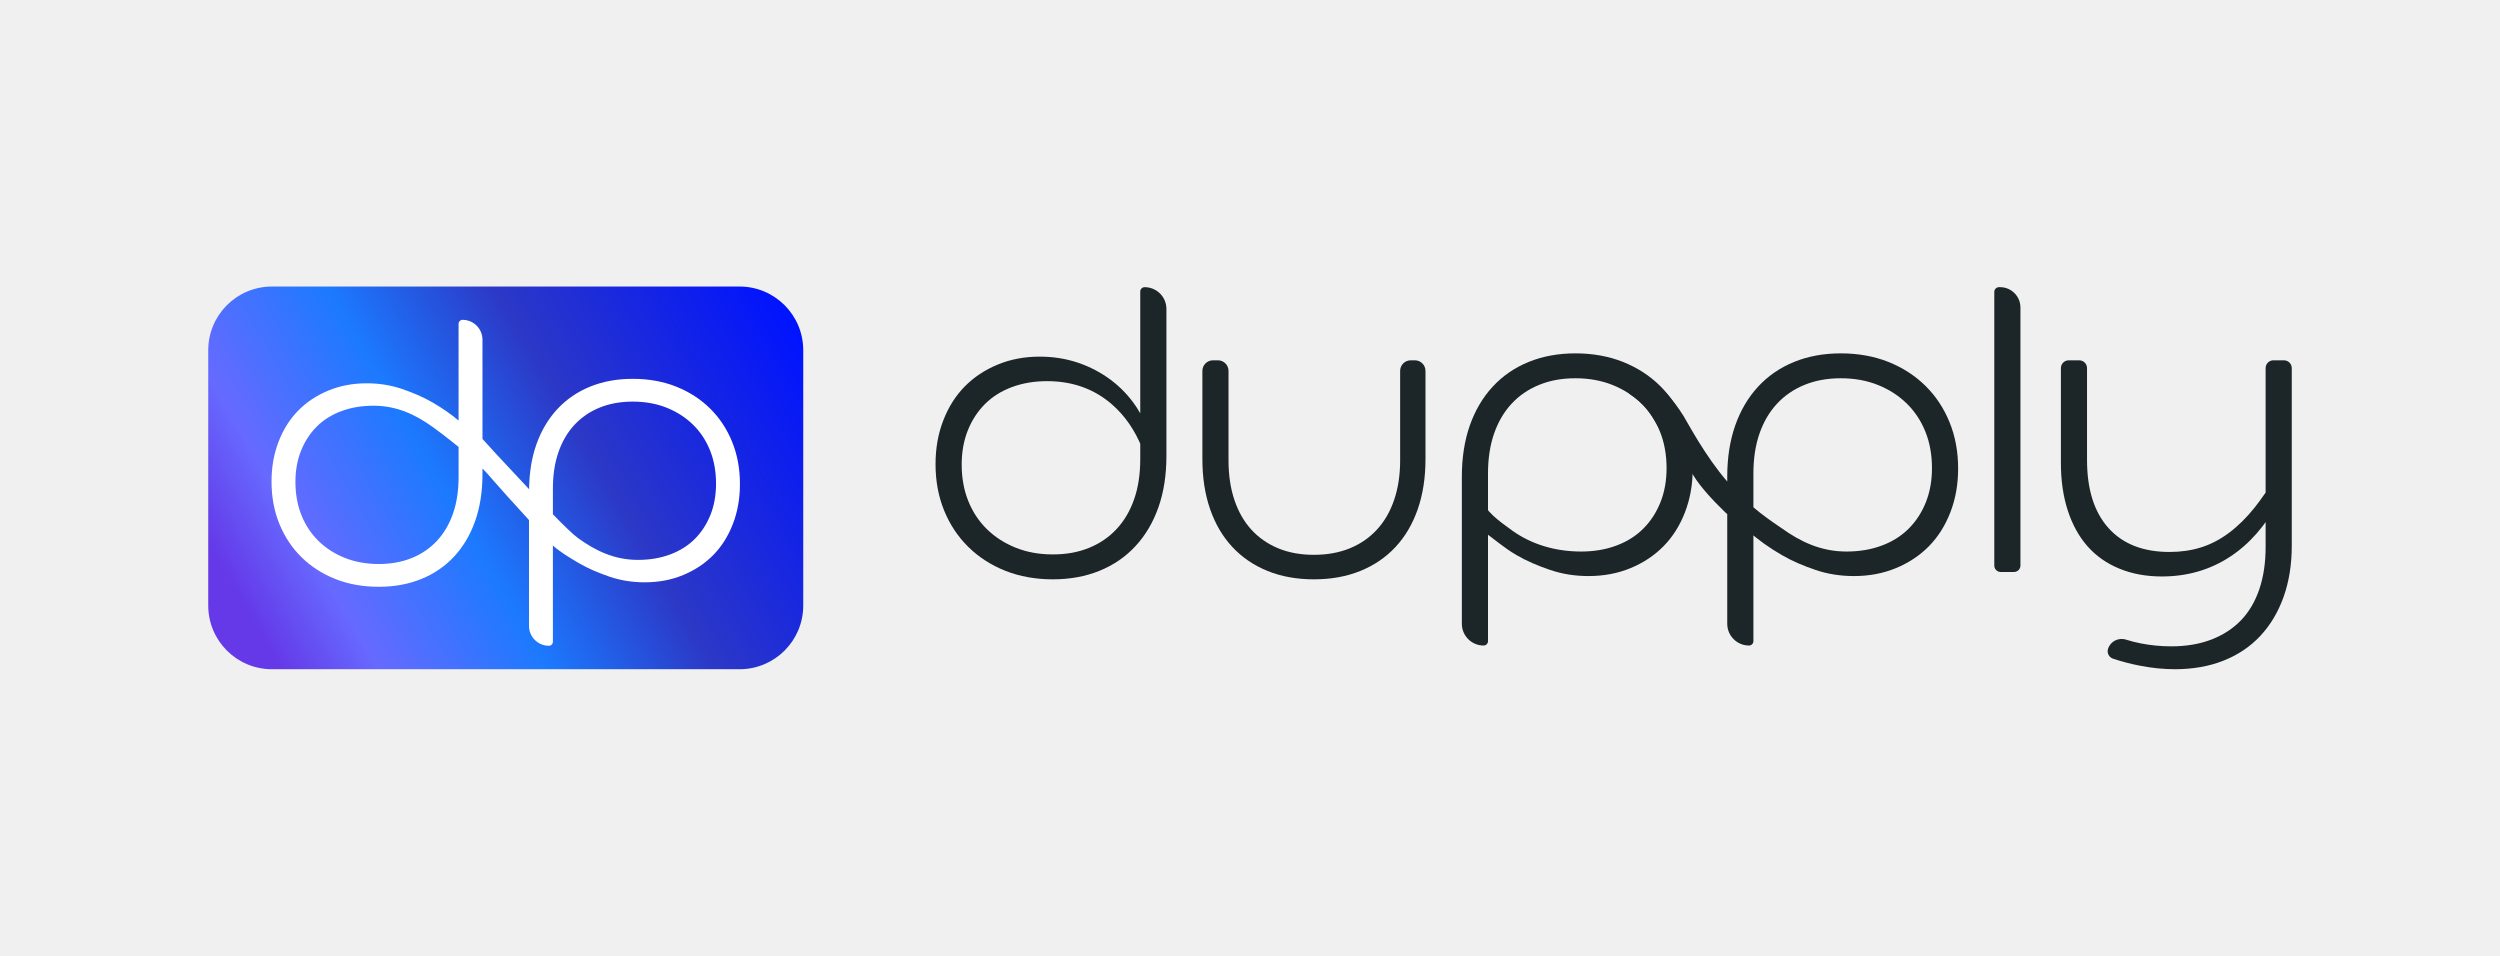
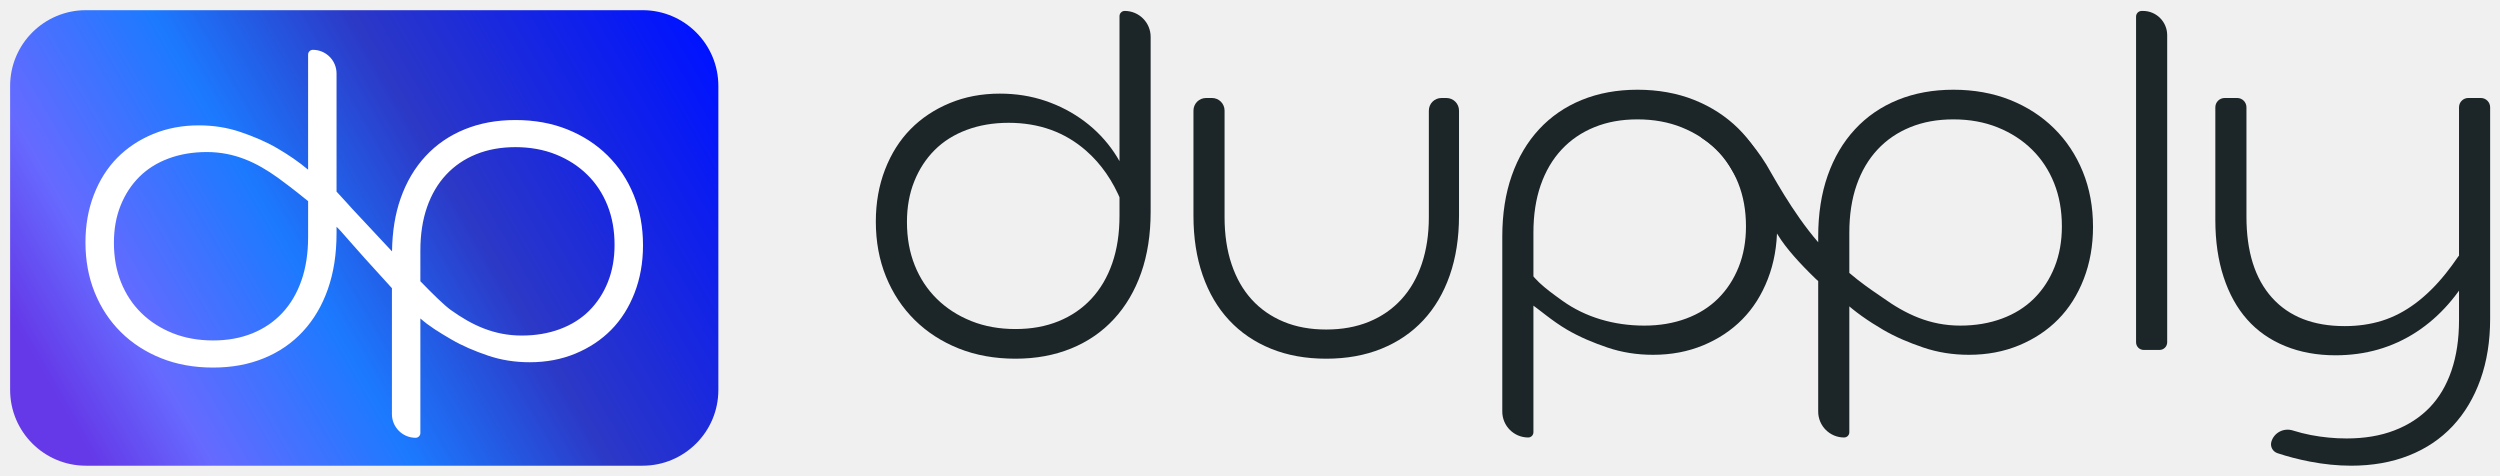
- <svg xmlns="http://www.w3.org/2000/svg" id="Camada_1" data-name="Camada 1" viewBox="0 0 3642.32 1392.49">
+ <svg xmlns="http://www.w3.org/2000/svg" id="Camada_1" data-name="Camada 1" viewBox="291 405 3060 582">
  <defs>
    <linearGradient id="Gradiente_sem_nome_4562" data-name="Gradiente sem nome 4562" x1="320.43" y1="936.65" x2="1153.22" y2="455.84" gradientUnits="userSpaceOnUse">
      <stop offset=".06" stop-color="#6539e8" />
      <stop offset=".19" stop-color="#666aff" />
      <stop offset=".41" stop-color="#1c7aff" />
      <stop offset=".63" stop-color="#2c38c6" />
      <stop offset="1" stop-color="#0013ff" />
    </linearGradient>
  </defs>
  <g>
    <path d="M2548.2,940.49c-17.52,0-31.73-14.2-31.73-31.73v-214.15c0-27.78,3.87-52.68,11.61-74.72,7.74-22.03,18.86-40.88,33.34-56.55,14.49-15.69,31.95-27.69,52.39-36.02,20.45-8.33,43.17-12.5,68.17-12.5s48.52,4.17,69.36,12.5c20.84,8.34,38.8,19.95,53.88,34.83,15.09,14.88,26.79,32.54,35.13,52.99,8.33,20.44,12.5,42.96,12.5,67.57,0,23.01-3.77,44.25-11.31,63.7-7.54,19.45-17.95,35.92-31.25,49.41-13.29,13.49-29.26,24.11-47.93,31.85-18.65,7.74-39.09,11.61-61.32,11.61-19.84,0-38.49-2.98-55.96-8.93-17.46-5.95-33.8-12.74-49.22-21.75-18.52-10.82-34.58-22.14-47.62-34.15-11.93-10.99-24.89-18.59-35.07-28.4-18.98-18.29-36.49-37.68-45.75-53.03-18.57-30.8-38.3-48.65-49.75-68.39-13.5-23.29-19.35-34.83-44.3-51.23-.6-.39,9.39-28.93,9.41-29.58,0,0,20.63,6.66,26.02,11.25,12.46,10.63,27.85,24.98,44.19,51.35,6.19,9.99,31.44,58.22,63.49,95.09,34.72,39.95,67.53,59.68,78.88,67.8,28.13,20.14,57.65,34.23,94.96,34.23,18.66,0,35.72-2.88,51.2-8.63,15.48-5.75,28.57-13.99,39.29-24.7,10.72-10.72,19.05-23.52,25-38.4,5.95-14.88,8.93-31.46,8.93-49.71,0-19.45-3.17-37.12-9.53-52.99-6.34-15.88-15.38-29.57-27.09-41.08-11.7-11.52-25.69-20.54-41.97-27.09-16.27-6.55-34.32-9.82-54.17-9.82s-37,3.17-52.69,9.52c-15.67,6.35-29.07,15.48-40.18,27.39-11.1,11.91-19.65,26.39-25.6,43.46-5.96,17.06-8.93,36.51-8.93,58.35v244.26c0,3.52-2.86,6.38-6.38,6.38Z" style="fill: #1c2628;" />
    <path d="M2161.53,940.49c-17.52,0-31.73-14.2-31.73-31.73v-214.15c0-27.78,3.87-52.68,11.61-74.72,7.74-22.03,18.86-40.88,33.34-56.55,14.49-15.69,31.95-27.69,52.39-36.02,20.45-8.33,43.17-12.5,68.17-12.5s48.52,4.17,69.36,12.5c20.84,8.34,38.8,19.95,53.88,34.83,15.09,14.88,26.79,32.54,35.13,52.99,8.33,20.44,12.5,42.96,12.5,67.57,0,23.01-3.77,44.25-11.31,63.7-7.54,19.45-17.95,35.92-31.25,49.41-13.29,13.49-29.26,24.11-47.93,31.85-18.65,7.74-39.09,11.61-61.32,11.61-19.84,0-38.49-2.98-55.96-8.93-17.46-5.95-33.8-12.74-49.22-21.75-18.52-10.82-33.1-23.99-47.62-34.15-17.3-12.11-.93-15.4-24.51-34.48-.5-.41-3.34-40.59-3.32-41.24,0,0,1.78-9.69,6.68-4.58,18.07,18.84,15.4,22.39,18.64,33.49,4.84,16.59,22.97,30.2,44.37,45.51,28.13,20.14,62.92,30.39,100.22,30.39,18.66,0,35.72-2.88,51.2-8.63,15.48-5.75,28.57-13.99,39.29-24.7,10.72-10.72,19.05-23.52,25-38.4,5.95-14.88,8.93-31.46,8.93-49.71,0-19.45-3.17-37.12-9.53-52.99-6.34-15.88-15.38-29.57-27.09-41.08-11.7-11.52-25.69-20.54-41.97-27.09-16.27-6.55-34.32-9.82-54.17-9.82s-37,3.17-52.69,9.52c-15.67,6.35-29.07,15.48-40.18,27.39-11.1,11.91-19.65,26.39-25.6,43.46-5.96,17.06-8.93,36.51-8.93,58.35v244.26c0,3.52-2.86,6.38-6.38,6.38h0Z" style="fill: #1c2628;" />
    <path d="M1774.46,524.94c8.51,0,15.41,6.9,15.41,15.41v130.45c0,21.43,2.87,40.69,8.63,57.75,5.75,17.07,13.99,31.46,24.7,43.17,10.72,11.71,23.71,20.74,39,27.09,15.27,6.35,32.64,9.52,52.09,9.52s36.91-3.17,52.39-9.52c15.48-6.35,28.67-15.48,39.59-27.39,10.91-11.91,19.25-26.39,25.01-43.46,5.74-17.06,8.63-36.11,8.63-57.15v-130.45c0-8.51,6.9-15.41,15.41-15.41h6.1c8.51,0,15.41,6.9,15.41,15.41v128.66c0,27-3.77,51.3-11.31,72.93-7.54,21.64-18.36,39.99-32.44,55.07-14.09,15.09-31.16,26.7-51.2,34.83-20.05,8.13-42.57,12.2-67.57,12.2s-47.53-4.07-67.57-12.2c-20.05-8.13-37.12-19.74-51.2-34.83-14.1-15.08-24.91-33.43-32.44-55.07-7.55-21.63-11.31-45.93-11.31-72.93v-128.66c0-8.51,6.9-15.41,15.41-15.41h7.29Z" style="fill: #1c2628;" />
    <path d="M2912.42,418.38h1.57c16.37,0,29.65,13.27,29.65,29.65v375.94c0,5.17-4.19,9.36-9.36,9.36h-19.38c-5.17,0-9.36-4.19-9.36-9.36v-398.7c0-3.8,3.08-6.89,6.89-6.89Z" style="fill: #1c2628;" />
    <path d="M3320.48,725.69c0,1.88-.45,3.75-1.33,5.41-18.46,34.87-41.92,61.6-70.41,80.21-29.17,19.05-62.21,28.57-99.12,28.57-22.62,0-43.16-3.77-61.62-11.31-18.46-7.54-33.94-18.35-46.44-32.45-12.5-14.08-22.13-31.45-28.87-52.09-6.75-20.63-10.12-43.85-10.12-69.65v-138.05c0-6.29,5.1-11.38,11.38-11.38h15.33c6.29,0,11.38,5.1,11.38,11.38v133.88c0,42.87,10.42,75.91,31.26,99.12,20.84,23.22,50.5,34.83,89,34.83,16.27,0,31.45-2.18,45.54-6.55,14.08-4.37,27.68-11.4,40.78-21.13,13.1-9.73,25.6-22.03,37.51-36.92,5-6.25,10-13.04,15-20.37,6.28-9.21,20.72-4.64,20.72,6.5h0ZM3312.22,524.94h15.33c6.29,0,11.38,5.1,11.38,11.38v258.9c0,27.39-3.97,52.19-11.91,74.42-7.94,22.22-19.25,41.17-33.93,56.85-14.69,15.68-32.55,27.69-53.58,36.02-21.04,8.33-44.65,12.5-70.85,12.5-16.28,0-33.14-1.69-50.6-5.06-13.63-2.64-26.76-6.05-39.42-10.25-5.91-1.96-9.25-8.19-7.45-14.16h0c3.36-11.14,15.2-17.13,26.3-13.62,7.22,2.28,14.57,4.14,22.06,5.58,14.48,2.77,29.07,4.17,43.76,4.17,21.83,0,41.28-3.27,58.35-9.82,17.06-6.55,31.45-15.88,43.16-27.98,11.7-12.11,20.63-27.19,26.79-45.25,6.15-18.06,9.23-38.59,9.23-61.62v-260.69c0-6.29,5.1-11.38,11.38-11.38Z" style="fill: #1c2628;" />
    <path d="M1667.66,418.38c17.52,0,31.73,14.2,31.73,31.73v214.15c0,27.78-3.87,52.68-11.61,74.72-7.74,22.03-18.86,40.88-33.34,56.55-14.49,15.69-31.95,27.69-52.39,36.02-20.45,8.33-43.17,12.5-68.17,12.5s-48.52-4.17-69.36-12.5c-20.84-8.34-38.8-19.95-53.88-34.83-15.09-14.88-26.79-32.54-35.13-52.99-8.33-20.44-12.5-42.96-12.5-67.57,0-23.01,3.77-44.25,11.31-63.7,7.54-19.45,17.95-35.92,31.25-49.41,13.29-13.49,29.26-24.11,47.93-31.85,18.65-7.74,39.09-11.61,61.32-11.61,19.84,0,38.49,2.98,55.96,8.93,17.46,5.95,33.34,14.29,47.63,25,14.29,10.72,26.39,23.43,36.32,38.1,9.74,14.43,16.8,30.38,21.19,47.87.16.63.22,1.28.2,1.93l-.32,8.12c-.27,6.8-9.66,8.54-12.23,2.24-10.35-25.35-24.71-46.1-43.08-62.23-26-22.82-57.65-34.23-94.96-34.23-18.66,0-35.72,2.88-51.2,8.63-15.48,5.75-28.57,13.99-39.29,24.7-10.72,10.72-19.05,23.52-25,38.4-5.95,14.88-8.93,31.46-8.93,49.71,0,19.45,3.17,37.12,9.53,52.99,6.34,15.88,15.38,29.57,27.09,41.08,11.7,11.52,25.69,20.54,41.97,27.09,16.27,6.55,34.32,9.82,54.17,9.82s37-3.17,52.69-9.52c15.67-6.35,29.07-15.48,40.18-27.39,11.1-11.91,19.65-26.39,25.6-43.46,5.96-17.06,8.93-36.51,8.93-58.35v-244.26c0-3.52,2.86-6.38,6.38-6.38h0Z" style="fill: #1c2628;" />
  </g>
  <rect x="303.39" y="417.46" width="866.88" height="557.56" rx="92.79" ry="92.79" style="fill: url(#Gradiente_sem_nome_4562);" />
  <path d="M1066.62,643.58c-7.62-18.68-18.31-34.81-32.09-48.41-13.78-13.6-30.19-24.2-49.23-31.82-19.04-7.61-40.15-11.42-63.37-11.42s-43.6,3.81-62.28,11.42c-18.67,7.62-34.62,18.58-47.87,32.91-13.23,14.32-23.39,31.54-30.46,51.67-6.74,19.18-10.16,40.82-10.48,64.77-16.3-17.42-33.16-35.62-48.54-51.93-6.16-6.54-8.63-9.84-19.37-21.26v-144.54c0-16.01-12.98-28.99-28.99-28.99-3.22,0-5.83,2.61-5.83,5.83v140.89c-10.79-9.13-23.38-17.85-37.71-26.22-14.09-8.23-29.02-14.43-44.97-19.87-15.96-5.44-33-8.16-51.13-8.16-20.31,0-38.98,3.54-56.02,10.61-17.05,7.07-31.64,16.78-43.79,29.1-12.15,12.33-21.67,27.38-28.56,45.15-6.89,17.77-10.33,37.17-10.33,58.2,0,22.49,3.81,43.06,11.42,61.74,7.62,18.68,18.31,34.81,32.09,48.41,13.78,13.6,30.19,24.21,49.23,31.82,19.04,7.61,40.15,11.42,63.37,11.42s43.6-3.81,62.28-11.42c18.67-7.62,34.62-18.58,47.87-32.91,13.23-14.32,23.39-31.54,30.46-51.67,7.07-20.13,10.61-42.88,10.61-68.26v-8.06c7.51,6.95,11.83,14.16,67.78,75.14v154.14c0,16.01,12.98,28.99,28.99,28.99,3.22,0,5.83-2.61,5.83-5.83v-140.24c10.39,9.33,23.56,17.31,37.71,25.58,14.09,8.23,29.02,14.43,44.97,19.87,15.96,5.44,33,8.16,51.13,8.16,20.31,0,38.98-3.54,56.02-10.61,17.05-7.07,31.64-16.78,43.79-29.1,12.15-12.33,21.67-27.38,28.56-45.15,6.89-17.77,10.33-37.17,10.33-58.2,0-22.49-3.81-43.06-11.42-61.74ZM659.96,748.28c-5.44,15.59-13.24,28.83-23.39,39.71-10.15,10.88-22.4,19.22-36.71,25.02-14.33,5.8-30.38,8.7-48.14,8.7s-34.63-2.99-49.49-8.97c-14.87-5.98-27.66-14.23-38.35-24.75-10.7-10.51-18.95-23.02-24.75-37.53-5.81-14.5-8.7-30.64-8.7-48.41,0-16.67,2.72-31.82,8.16-45.41,5.44-13.6,13.05-25.29,22.84-35.08,9.79-9.79,21.76-17.31,35.9-22.57,14.14-5.25,29.73-7.89,46.78-7.89,34.08,0,61.05,12.88,86.76,31.28,6.24,4.47,20.19,14.92,37.26,28.82v43.79c0,19.95-2.72,37.72-8.16,53.31ZM1035.07,750.18c-5.44,13.6-13.05,25.29-22.84,35.08-9.79,9.79-21.76,17.31-35.9,22.57-14.14,5.25-29.73,7.89-46.78,7.89-34.08,0-61.05-12.88-86.76-31.28-7.68-5.5-21.13-18.57-37.26-35.2v-37.41c0-19.95,2.72-37.72,8.16-53.31,5.44-15.59,13.24-28.83,23.39-39.7,10.15-10.88,22.4-19.22,36.71-25.02,14.33-5.8,30.38-8.7,48.14-8.7s34.63,2.99,49.49,8.97c14.87,5.98,27.66,14.23,38.35,24.75,10.7,10.51,18.95,23.02,24.75,37.53,5.81,14.5,8.7,30.64,8.7,48.41,0,16.67-2.72,31.82-8.16,45.41Z" style="fill: #fff;" />
</svg>
